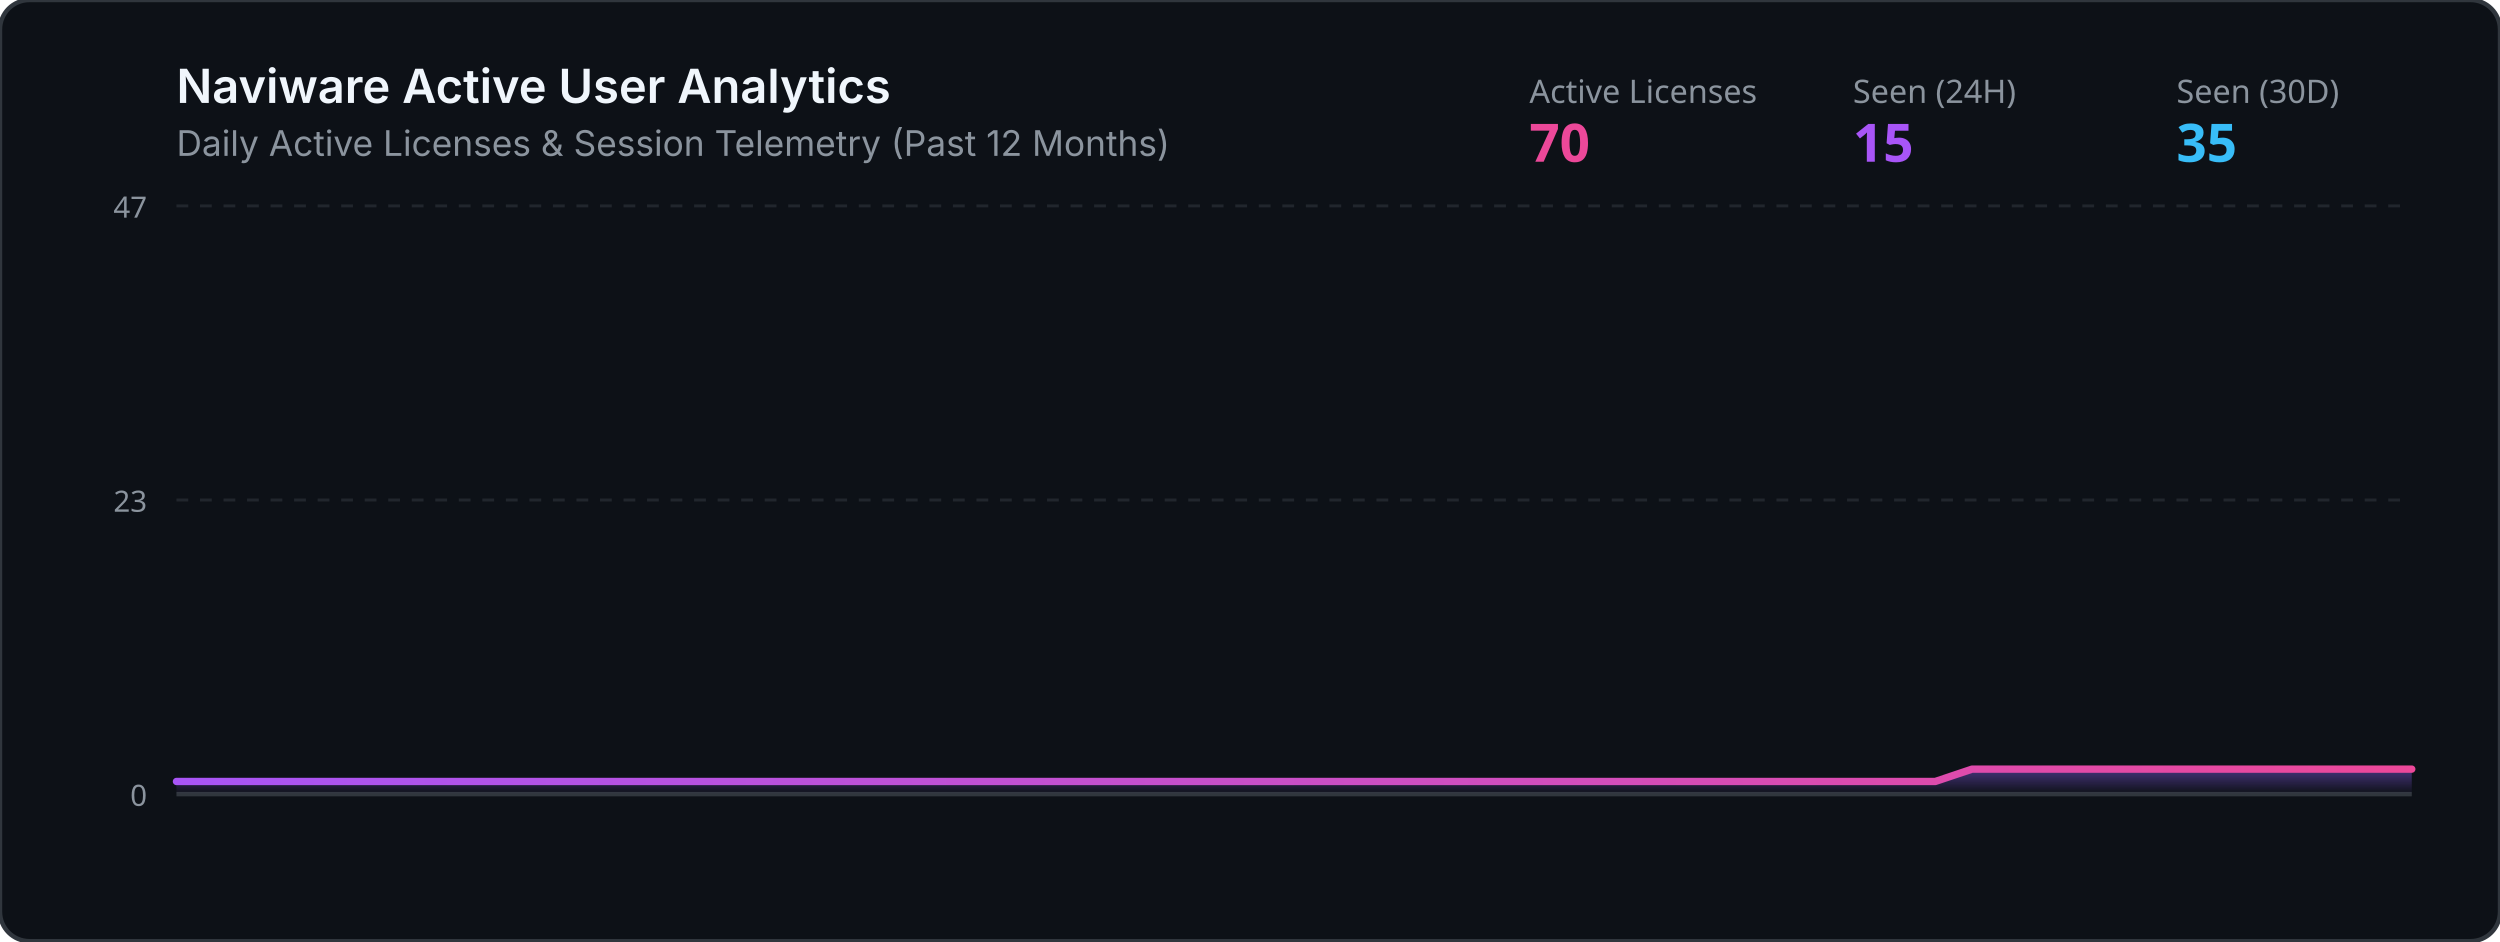
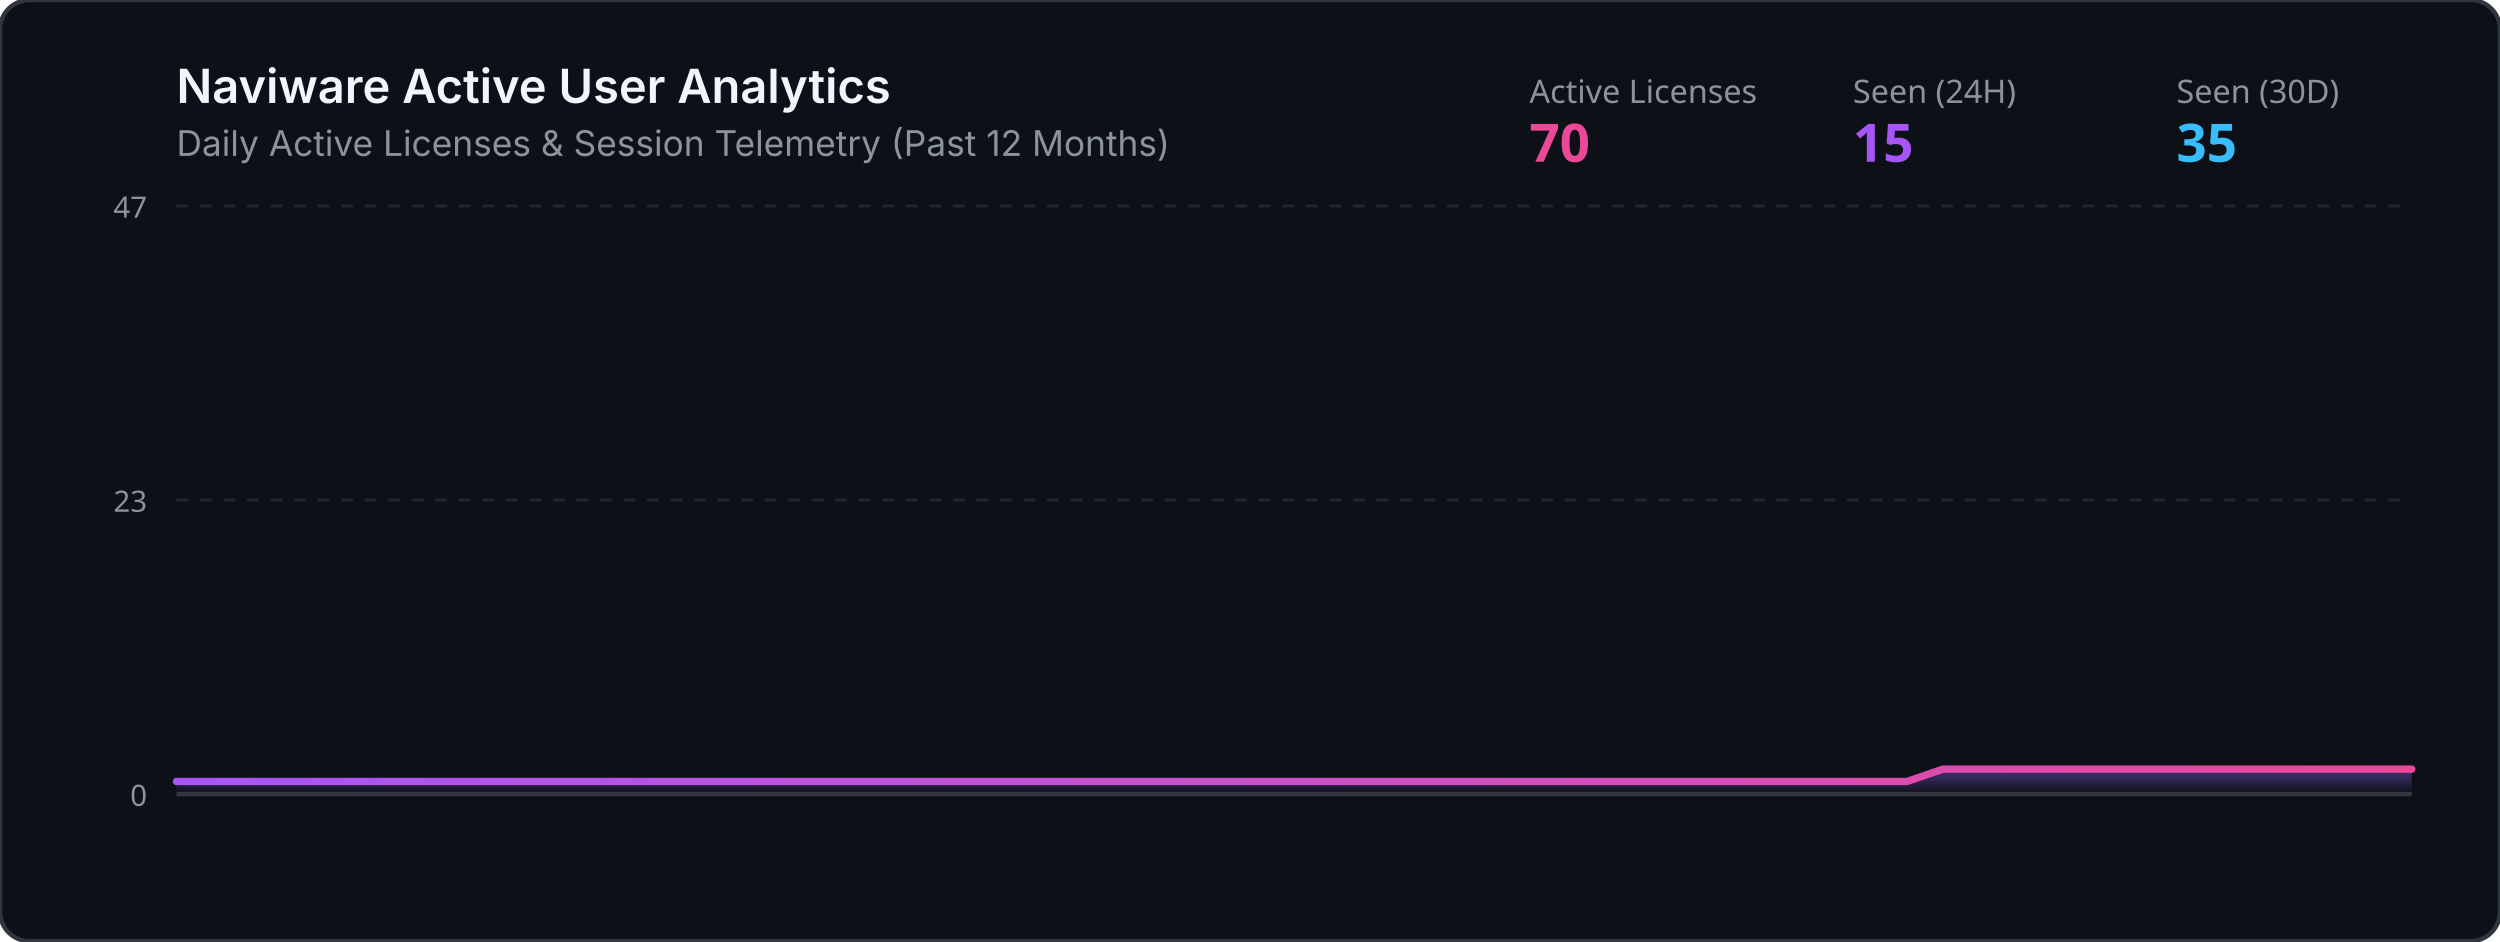
<svg xmlns="http://www.w3.org/2000/svg" viewBox="0 0 850 320" width="100%" height="320">
  <defs>
    <linearGradient id="grad" x1="0%" y1="0%" x2="0%" y2="100%">
      <stop offset="0%" stop-color="#8b5cf6" stop-opacity="0.45" />
      <stop offset="100%" stop-color="#8b5cf6" stop-opacity="0.0" />
    </linearGradient>
    <linearGradient id="lineGrad" x1="0%" y1="0%" x2="100%" y2="0%">
      <stop offset="0%" stop-color="#a855f7" />
      <stop offset="100%" stop-color="#ec4899" />
    </linearGradient>
  </defs>
  <rect width="850" height="320" rx="10" fill="#0d1117" stroke="#30363d" stroke-width="1.5" />
  <text x="60" y="35" fill="#f0f6fc" font-family="-apple-system,BlinkMacSystemFont,Segoe UI,sans-serif" font-size="16" font-weight="600">Naviware Active User Analytics</text>
  <text x="60" y="53" fill="#8b949e" font-family="-apple-system,BlinkMacSystemFont,Segoe UI,sans-serif" font-size="12">Daily Active Licenses &amp; Session Telemetry (Past 12 Months)</text>
  <text x="520" y="35" fill="#8b949e" font-family="sans-serif" font-size="11">Active Licenses</text>
  <text x="520" y="55" fill="#ec4899" font-family="sans-serif" font-size="18" font-weight="bold">70</text>
  <text x="630" y="35" fill="#8b949e" font-family="sans-serif" font-size="11">Seen (24H)</text>
  <text x="630" y="55" fill="#a855f7" font-family="sans-serif" font-size="18" font-weight="bold">15</text>
  <text x="740" y="35" fill="#8b949e" font-family="sans-serif" font-size="11">Seen (30D)</text>
  <text x="740" y="55" fill="#38bdf8" font-family="sans-serif" font-size="18" font-weight="bold">35</text>
  <line x1="60" y1="70" x2="820" y2="70" stroke="#21262d" stroke-width="1" stroke-dasharray="4" />
  <line x1="60" y1="170.0" x2="820" y2="170.0" stroke="#21262d" stroke-width="1" stroke-dasharray="4" />
  <line x1="60" y1="270" x2="820" y2="270" stroke="#30363d" stroke-width="1.5" />
  <text x="50" y="74" fill="#8b949e" font-family="sans-serif" font-size="10" text-anchor="end">47</text>
  <text x="50" y="174.0" fill="#8b949e" font-family="sans-serif" font-size="10" text-anchor="end">23</text>
  <text x="50" y="274" fill="#8b949e" font-family="sans-serif" font-size="10" text-anchor="end">0</text>
-   <polygon points="60,270 60.0,265.7 72.5,265.7 84.9,265.7 97.4,265.7 109.8,265.7 122.3,265.7 134.8,265.7 147.2,265.7 159.7,265.7 172.1,265.7 184.6,265.7 197.0,265.7 209.5,265.7 222.0,265.7 234.4,265.7 246.9,265.7 259.3,265.7 271.8,265.7 284.3,265.7 296.7,265.7 309.2,265.7 321.6,265.7 334.1,265.7 346.6,265.7 359.0,265.7 371.5,265.7 383.9,265.7 396.4,265.7 408.9,265.7 421.3,265.7 433.8,265.7 446.2,265.7 458.7,265.7 471.1,265.7 483.6,265.7 496.1,265.7 508.5,265.7 521.0,265.7 533.4,265.7 545.9,265.7 558.4,265.7 570.8,265.7 583.3,265.7 595.7,265.7 608.2,265.7 620.7,265.7 633.1,265.7 645.6,265.7 658.0,265.7 670.5,261.5 683.0,261.5 695.4,261.5 707.9,261.5 720.3,261.5 732.8,261.5 745.2,261.5 757.7,261.5 770.2,261.5 782.6,261.5 795.1,261.5 807.5,261.5 820.0,261.5 820,270" fill="url(#grad)" />
-   <polyline points="60.0,265.7 72.5,265.7 84.9,265.7 97.4,265.7 109.8,265.7 122.3,265.7 134.8,265.7 147.2,265.7 159.7,265.7 172.1,265.7 184.6,265.7 197.0,265.7 209.5,265.7 222.0,265.7 234.4,265.7 246.9,265.7 259.3,265.7 271.8,265.7 284.3,265.7 296.7,265.7 309.2,265.7 321.6,265.7 334.1,265.7 346.6,265.7 359.0,265.7 371.5,265.7 383.9,265.7 396.4,265.7 408.9,265.7 421.3,265.7 433.8,265.7 446.2,265.7 458.7,265.7 471.1,265.7 483.6,265.7 496.1,265.7 508.5,265.7 521.0,265.7 533.4,265.7 545.9,265.7 558.4,265.7 570.8,265.7 583.3,265.7 595.7,265.7 608.2,265.7 620.7,265.7 633.1,265.7 645.6,265.7 658.0,265.7 670.5,261.5 683.0,261.5 695.4,261.5 707.9,261.5 720.3,261.5 732.8,261.5 745.2,261.5 757.7,261.5 770.2,261.5 782.6,261.5 795.1,261.5 807.5,261.5 820.0,261.5" fill="none" stroke="url(#lineGrad)" stroke-width="2.5" stroke-linecap="round" stroke-linejoin="round" />
+   <polygon points="60,270 60.0,265.7 72.3,265.7 84.5,265.7 96.8,265.7 109.0,265.7 121.3,265.7 133.5,265.7 145.8,265.7 158.1,265.7 170.3,265.7 182.6,265.7 194.8,265.7 207.1,265.7 219.4,265.7 231.6,265.7 243.9,265.7 256.1,265.7 268.4,265.7 280.6,265.7 292.9,265.7 305.2,265.7 317.4,265.7 329.7,265.7 341.9,265.7 354.2,265.7 366.5,265.7 378.7,265.7 391.0,265.7 403.2,265.7 415.5,265.7 427.7,265.7 440.0,265.7 452.3,265.7 464.5,265.7 476.8,265.7 489.0,265.7 501.3,265.7 513.5,265.7 525.8,265.7 538.1,265.7 550.3,265.7 562.6,265.7 574.8,265.7 587.1,265.7 599.4,265.7 611.6,265.7 623.9,265.7 636.1,265.7 648.4,265.7 660.6,261.5 672.9,261.5 685.2,261.5 697.4,261.5 709.7,261.5 721.9,261.5 734.2,261.5 746.5,261.5 758.7,261.5 771.0,261.5 783.2,261.5 795.5,261.5 807.7,261.5 820.0,261.5 820,270" fill="url(#grad)" />
+   <polyline points="60.0,265.7 72.3,265.7 84.5,265.7 96.8,265.7 109.0,265.7 121.3,265.7 133.5,265.7 145.8,265.7 158.1,265.7 170.3,265.7 182.6,265.7 194.8,265.7 207.1,265.7 219.4,265.7 231.6,265.7 243.9,265.7 256.1,265.7 268.4,265.7 280.6,265.7 292.9,265.7 305.2,265.7 317.4,265.7 329.7,265.7 341.9,265.7 354.2,265.7 366.5,265.7 378.7,265.7 391.0,265.7 403.2,265.7 415.5,265.7 427.7,265.7 440.0,265.7 452.3,265.7 464.5,265.7 476.8,265.7 489.0,265.7 501.3,265.7 513.5,265.7 525.8,265.7 538.1,265.7 550.3,265.7 562.6,265.7 574.8,265.7 587.1,265.7 599.4,265.7 611.6,265.7 623.9,265.7 636.1,265.7 648.4,265.7 660.6,261.5 672.9,261.5 685.2,261.5 697.4,261.5 709.7,261.5 721.9,261.5 734.2,261.5 746.5,261.5 758.7,261.5 771.0,261.5 783.2,261.5 795.5,261.5 807.7,261.5 820.0,261.5" fill="none" stroke="url(#lineGrad)" stroke-width="2.5" stroke-linecap="round" stroke-linejoin="round" />
</svg>
